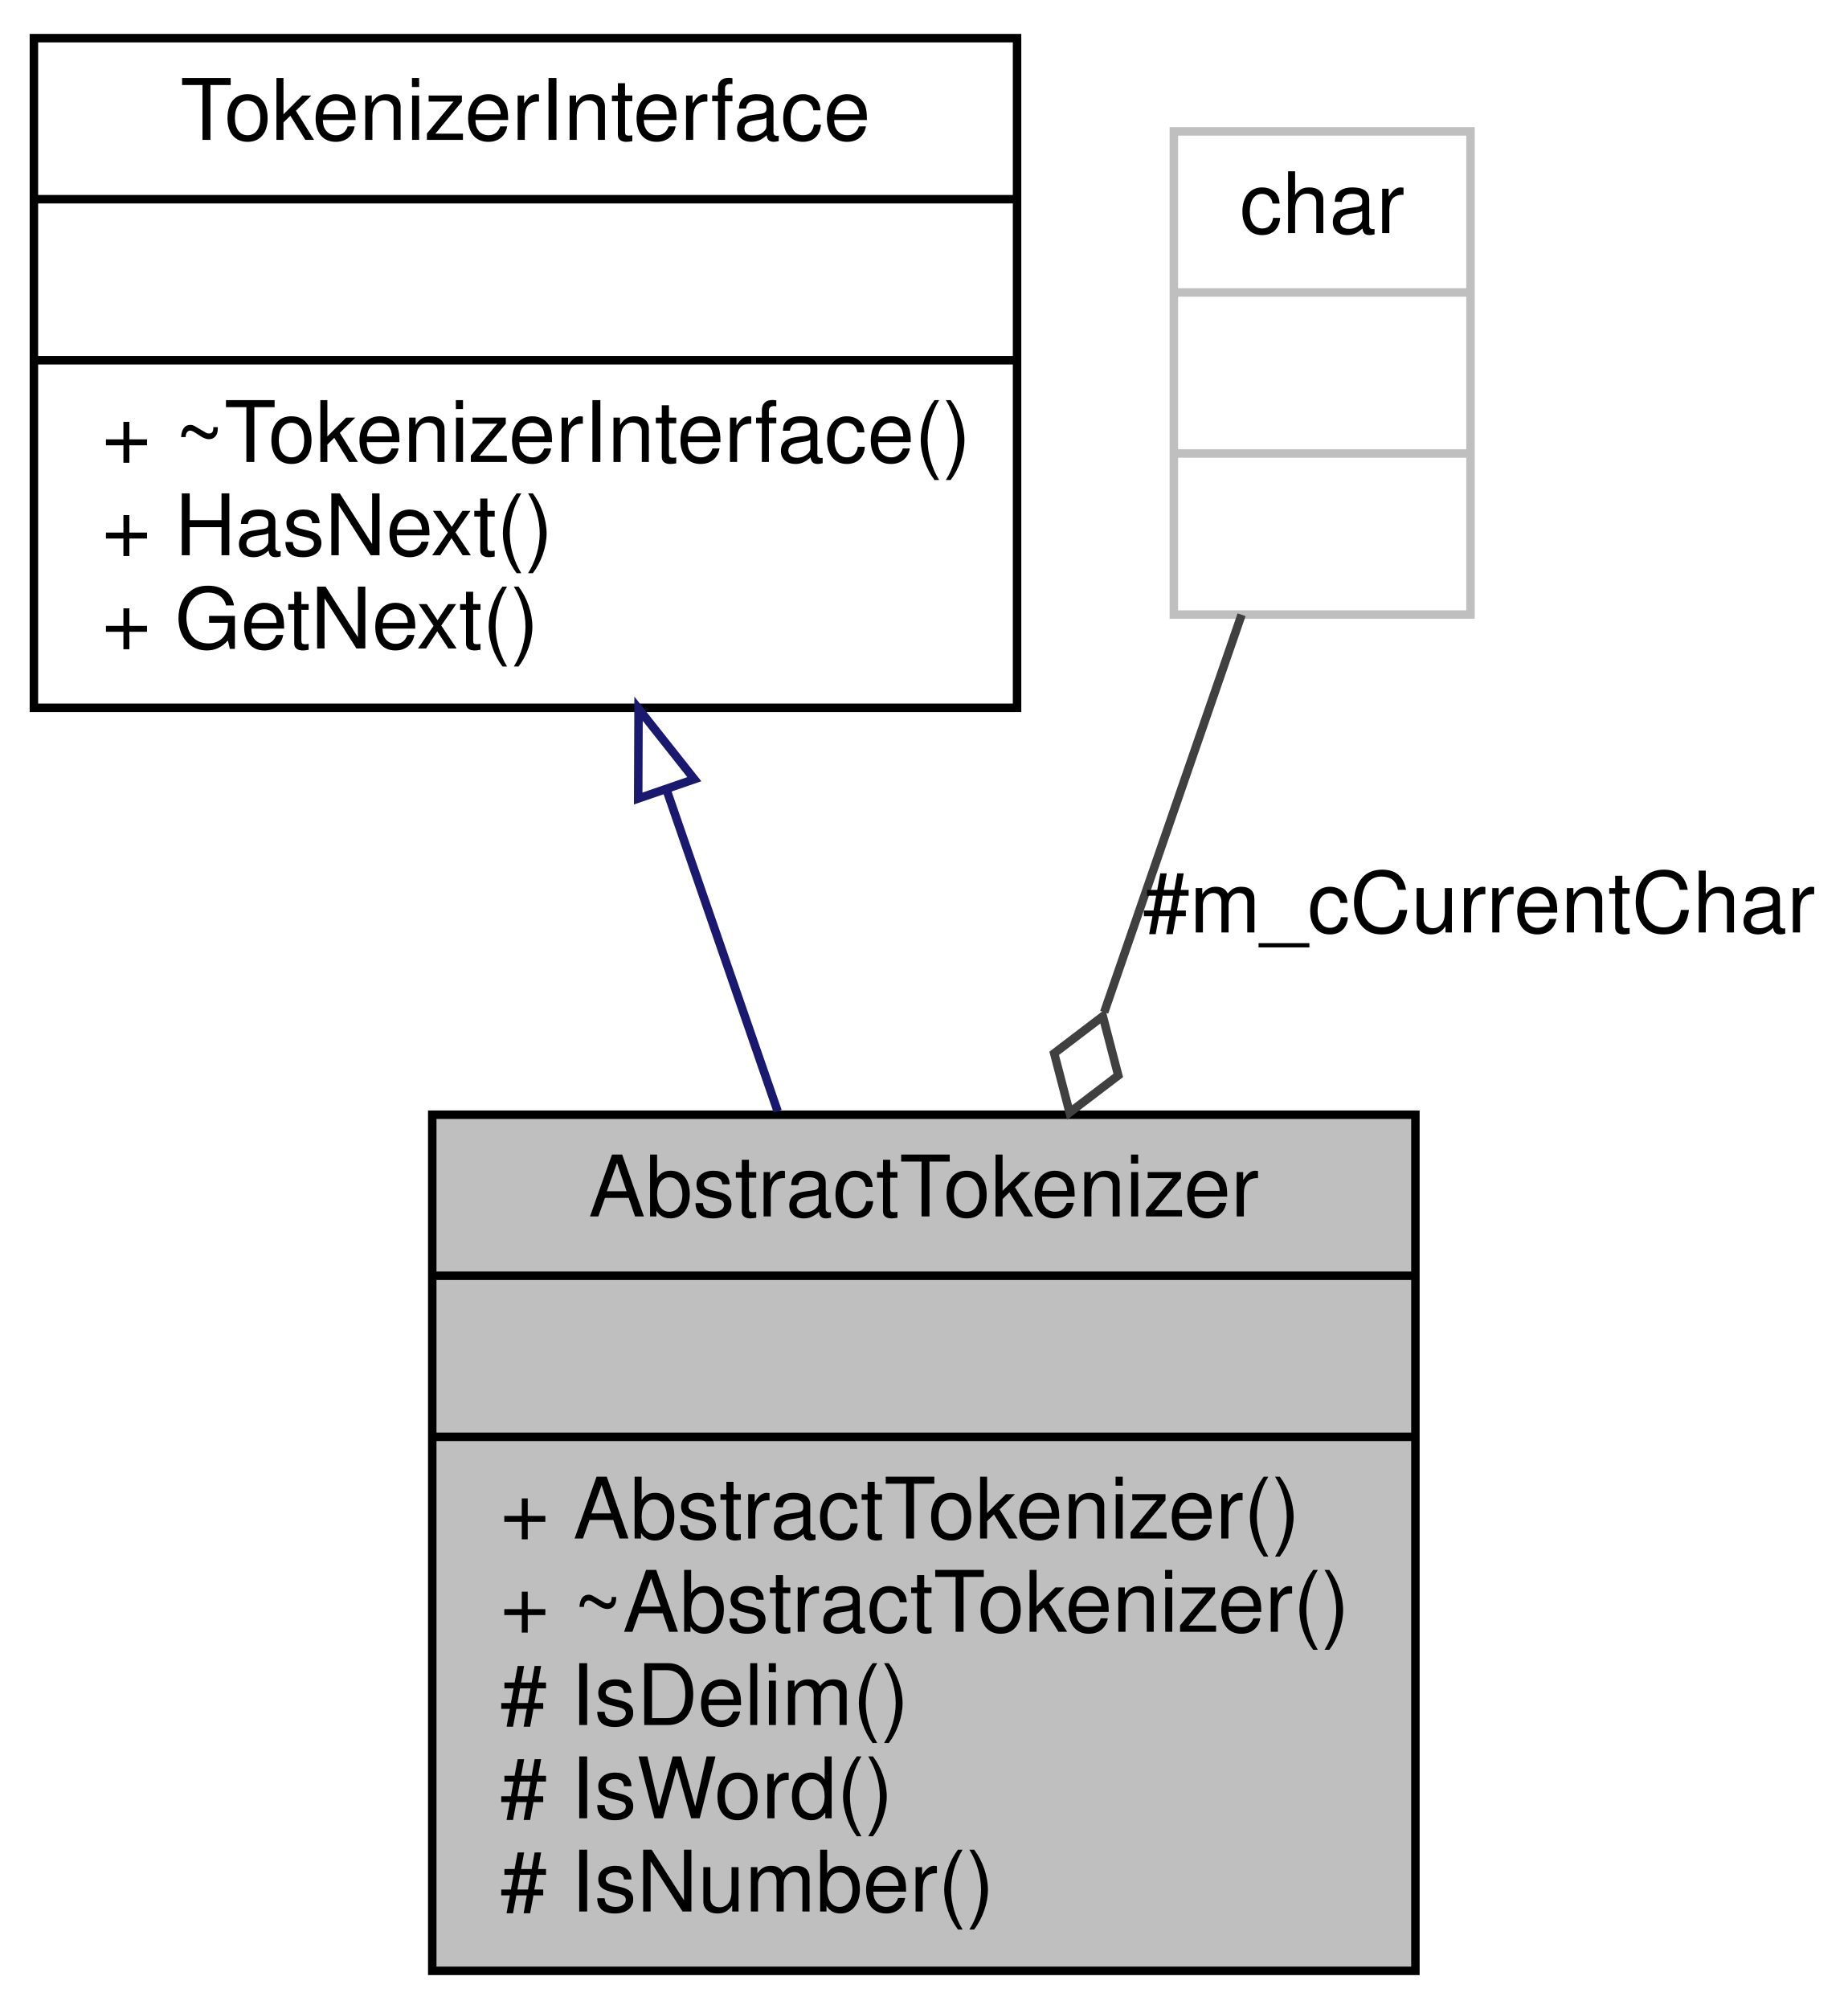
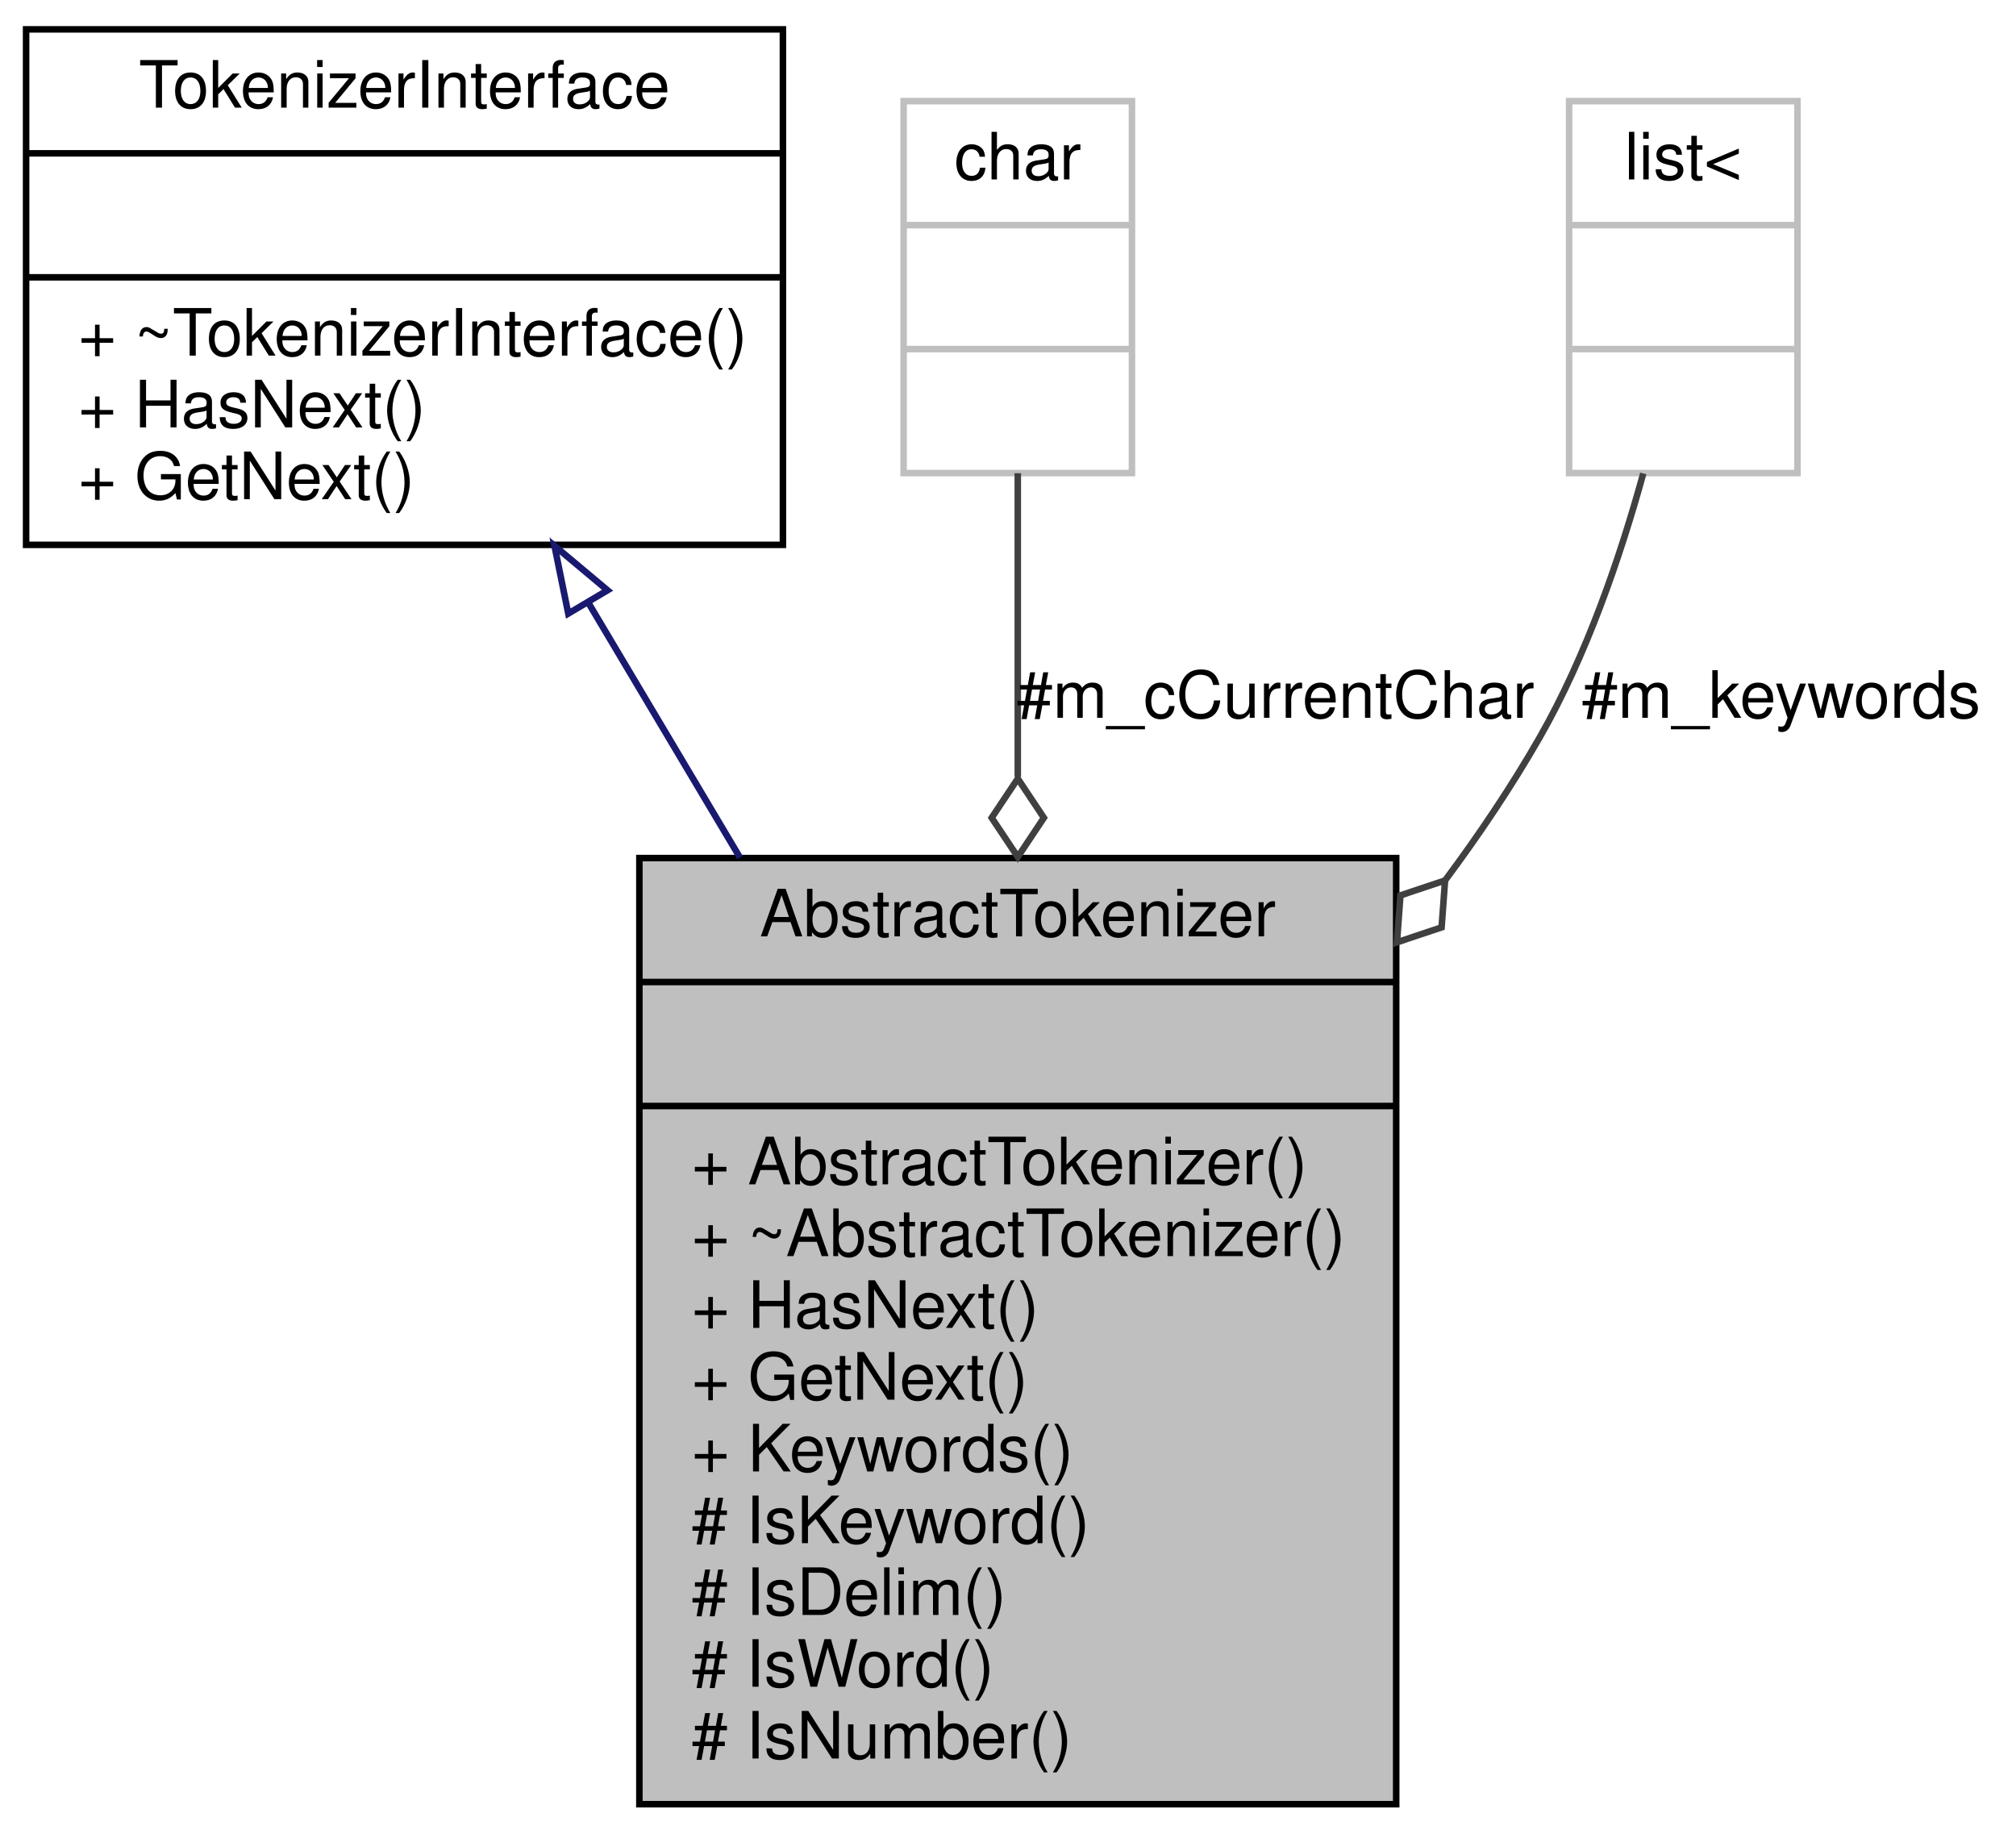
- <svg xmlns="http://www.w3.org/2000/svg" xmlns:xlink="http://www.w3.org/1999/xlink" width="218pt" height="237pt" viewBox="0.00 0.00 218.00 237.00">
-   <g id="graph0" class="graph" transform="scale(1 1) rotate(0) translate(4 233)">
+ <svg xmlns="http://www.w3.org/2000/svg" xmlns:xlink="http://www.w3.org/1999/xlink" width="309pt" height="281pt" viewBox="0.00 0.00 309.00 281.00">
+   <g id="graph0" class="graph" transform="scale(1 1) rotate(0) translate(4 277)">
    <g id="node1" class="node">
      <g id="a_node1">
        <a xlink:title=" ">
-           <polygon fill="#bfbfbf" stroke="black" points="47,-0.5 47,-101.5 163,-101.5 163,-0.5 47,-0.5" />
-           <text text-anchor="middle" x="105" y="-89.5" font-family="Helvetica,sans-Serif" font-size="10.00">AbstractTokenizer</text>
-           <polyline fill="none" stroke="black" points="47,-82.5 163,-82.5 " />
-           <text text-anchor="middle" x="105" y="-70.5" font-family="Helvetica,sans-Serif" font-size="10.00"> </text>
-           <polyline fill="none" stroke="black" points="47,-63.5 163,-63.5 " />
-           <text text-anchor="start" x="55" y="-51.5" font-family="Helvetica,sans-Serif" font-size="10.00">+ AbstractTokenizer()</text>
-           <text text-anchor="start" x="55" y="-40.5" font-family="Helvetica,sans-Serif" font-size="10.00">+ ~AbstractTokenizer()</text>
-           <text text-anchor="start" x="55" y="-29.5" font-family="Helvetica,sans-Serif" font-size="10.00"># IsDelim()</text>
-           <text text-anchor="start" x="55" y="-18.5" font-family="Helvetica,sans-Serif" font-size="10.00"># IsWord()</text>
-           <text text-anchor="start" x="55" y="-7.5" font-family="Helvetica,sans-Serif" font-size="10.00"># IsNumber()</text>
+           <polygon fill="#bfbfbf" stroke="black" points="94,-0.5 94,-145.5 210,-145.5 210,-0.5 94,-0.5" />
+           <text text-anchor="middle" x="152" y="-133.5" font-family="Helvetica,sans-Serif" font-size="10.00">AbstractTokenizer</text>
+           <polyline fill="none" stroke="black" points="94,-126.5 210,-126.5 " />
+           <text text-anchor="middle" x="152" y="-114.5" font-family="Helvetica,sans-Serif" font-size="10.00"> </text>
+           <polyline fill="none" stroke="black" points="94,-107.5 210,-107.5 " />
+           <text text-anchor="start" x="102" y="-95.5" font-family="Helvetica,sans-Serif" font-size="10.00">+ AbstractTokenizer()</text>
+           <text text-anchor="start" x="102" y="-84.5" font-family="Helvetica,sans-Serif" font-size="10.00">+ ~AbstractTokenizer()</text>
+           <text text-anchor="start" x="102" y="-73.5" font-family="Helvetica,sans-Serif" font-size="10.00">+ HasNext()</text>
+           <text text-anchor="start" x="102" y="-62.5" font-family="Helvetica,sans-Serif" font-size="10.00">+ GetNext()</text>
+           <text text-anchor="start" x="102" y="-51.5" font-family="Helvetica,sans-Serif" font-size="10.00">+ Keywords()</text>
+           <text text-anchor="start" x="102" y="-40.5" font-family="Helvetica,sans-Serif" font-size="10.00"># IsKeyword()</text>
+           <text text-anchor="start" x="102" y="-29.5" font-family="Helvetica,sans-Serif" font-size="10.00"># IsDelim()</text>
+           <text text-anchor="start" x="102" y="-18.5" font-family="Helvetica,sans-Serif" font-size="10.00"># IsWord()</text>
+           <text text-anchor="start" x="102" y="-7.5" font-family="Helvetica,sans-Serif" font-size="10.00"># IsNumber()</text>
        </a>
      </g>
    </g>
    <g id="node2" class="node">
      <g id="a_node2">
        <a xlink:href="class_tokenizer_interface.html" target="_top" xlink:title=" ">
-           <polygon fill="none" stroke="black" points="0,-149.5 0,-228.5 116,-228.5 116,-149.5 0,-149.5" />
-           <text text-anchor="middle" x="58" y="-216.5" font-family="Helvetica,sans-Serif" font-size="10.00">TokenizerInterface</text>
-           <polyline fill="none" stroke="black" points="0,-209.5 116,-209.5 " />
-           <text text-anchor="middle" x="58" y="-197.5" font-family="Helvetica,sans-Serif" font-size="10.00"> </text>
-           <polyline fill="none" stroke="black" points="0,-190.5 116,-190.5 " />
-           <text text-anchor="start" x="8" y="-178.5" font-family="Helvetica,sans-Serif" font-size="10.00">+ ~TokenizerInterface()</text>
-           <text text-anchor="start" x="8" y="-167.5" font-family="Helvetica,sans-Serif" font-size="10.00">+ HasNext()</text>
-           <text text-anchor="start" x="8" y="-156.5" font-family="Helvetica,sans-Serif" font-size="10.00">+ GetNext()</text>
+           <polygon fill="none" stroke="black" points="0,-193.5 0,-272.5 116,-272.5 116,-193.5 0,-193.5" />
+           <text text-anchor="middle" x="58" y="-260.5" font-family="Helvetica,sans-Serif" font-size="10.00">TokenizerInterface</text>
+           <polyline fill="none" stroke="black" points="0,-253.5 116,-253.5 " />
+           <text text-anchor="middle" x="58" y="-241.5" font-family="Helvetica,sans-Serif" font-size="10.00"> </text>
+           <polyline fill="none" stroke="black" points="0,-234.5 116,-234.5 " />
+           <text text-anchor="start" x="8" y="-222.5" font-family="Helvetica,sans-Serif" font-size="10.00">+ ~TokenizerInterface()</text>
+           <text text-anchor="start" x="8" y="-211.5" font-family="Helvetica,sans-Serif" font-size="10.00">+ HasNext()</text>
+           <text text-anchor="start" x="8" y="-200.5" font-family="Helvetica,sans-Serif" font-size="10.00">+ GetNext()</text>
        </a>
      </g>
    </g>
    <g id="edge1" class="edge">
-       <path fill="none" stroke="midnightblue" d="M74.66,-139.78C78.91,-127.5 83.48,-114.27 87.75,-101.91" />
-       <polygon fill="none" stroke="midnightblue" points="71.3,-138.8 71.34,-149.39 77.92,-141.08 71.3,-138.8" />
+       <path fill="none" stroke="midnightblue" d="M86.18,-184.63C93.5,-172.33 101.54,-158.81 109.42,-145.57" />
+       <polygon fill="none" stroke="midnightblue" points="83.1,-182.97 80.99,-193.35 89.12,-186.54 83.1,-182.97" />
    </g>
    <g id="node3" class="node">
      <g id="a_node3">
        <a xlink:title=" ">
-           <polygon fill="none" stroke="#bfbfbf" points="134.5,-160.5 134.5,-217.5 169.5,-217.5 169.5,-160.5 134.5,-160.5" />
-           <text text-anchor="middle" x="152" y="-205.5" font-family="Helvetica,sans-Serif" font-size="10.00">char</text>
-           <polyline fill="none" stroke="#bfbfbf" points="134.5,-198.5 169.5,-198.5 " />
-           <text text-anchor="middle" x="152" y="-186.5" font-family="Helvetica,sans-Serif" font-size="10.00"> </text>
-           <polyline fill="none" stroke="#bfbfbf" points="134.5,-179.5 169.5,-179.5 " />
-           <text text-anchor="middle" x="152" y="-167.5" font-family="Helvetica,sans-Serif" font-size="10.00"> </text>
+           <polygon fill="none" stroke="#bfbfbf" points="134.5,-204.5 134.5,-261.5 169.5,-261.5 169.5,-204.5 134.5,-204.5" />
+           <text text-anchor="middle" x="152" y="-249.5" font-family="Helvetica,sans-Serif" font-size="10.00">char</text>
+           <polyline fill="none" stroke="#bfbfbf" points="134.5,-242.5 169.5,-242.5 " />
+           <text text-anchor="middle" x="152" y="-230.5" font-family="Helvetica,sans-Serif" font-size="10.00"> </text>
+           <polyline fill="none" stroke="#bfbfbf" points="134.5,-223.5 169.5,-223.5 " />
+           <text text-anchor="middle" x="152" y="-211.5" font-family="Helvetica,sans-Serif" font-size="10.00"> </text>
        </a>
      </g>
    </g>
    <g id="edge2" class="edge">
-       <path fill="none" stroke="#404040" d="M142.49,-160.48C137.81,-146.93 131.96,-130 126.28,-113.58" />
-       <polygon fill="none" stroke="#404040" points="126.12,-113.11 120.38,-108.74 122.2,-101.76 127.94,-106.13 126.12,-113.11" />
-       <text text-anchor="middle" x="170.5" y="-123" font-family="Helvetica,sans-Serif" font-size="10.00"> #m_cCurrentChar</text>
+       <path fill="none" stroke="#404040" d="M152,-204.48C152,-191.32 152,-174.78 152,-157.94" />
+       <polygon fill="none" stroke="#404040" points="152,-157.67 148,-151.67 152,-145.67 156,-151.67 152,-157.67" />
+       <text text-anchor="middle" x="191.5" y="-167" font-family="Helvetica,sans-Serif" font-size="10.00"> #m_cCurrentChar</text>
+     </g>
+     <g id="node4" class="node">
+       <g id="a_node4">
+         <a xlink:title=" ">
+           <polygon fill="none" stroke="#bfbfbf" points="236.5,-204.5 236.5,-261.5 271.5,-261.5 271.5,-204.5 236.5,-204.5" />
+           <text text-anchor="middle" x="254" y="-249.5" font-family="Helvetica,sans-Serif" font-size="10.00">list&lt;</text>
+           <polyline fill="none" stroke="#bfbfbf" points="236.5,-242.5 271.5,-242.5 " />
+           <text text-anchor="middle" x="254" y="-230.5" font-family="Helvetica,sans-Serif" font-size="10.00"> </text>
+           <polyline fill="none" stroke="#bfbfbf" points="236.5,-223.5 271.5,-223.5 " />
+           <text text-anchor="middle" x="254" y="-211.5" font-family="Helvetica,sans-Serif" font-size="10.00"> </text>
+         </a>
+       </g>
+     </g>
+     <g id="edge3" class="edge">
+       <path fill="none" stroke="#404040" d="M247.87,-204.44C244.34,-191.63 239.15,-176.49 232,-164 227.75,-156.58 222.82,-149.23 217.53,-142.12" />
+       <polygon fill="none" stroke="#404040" points="217.49,-142.07 210.65,-139.78 210.12,-132.59 216.96,-134.88 217.49,-142.07" />
+       <text text-anchor="middle" x="269" y="-167" font-family="Helvetica,sans-Serif" font-size="10.00"> #m_keywords</text>
    </g>
  </g>
</svg>
